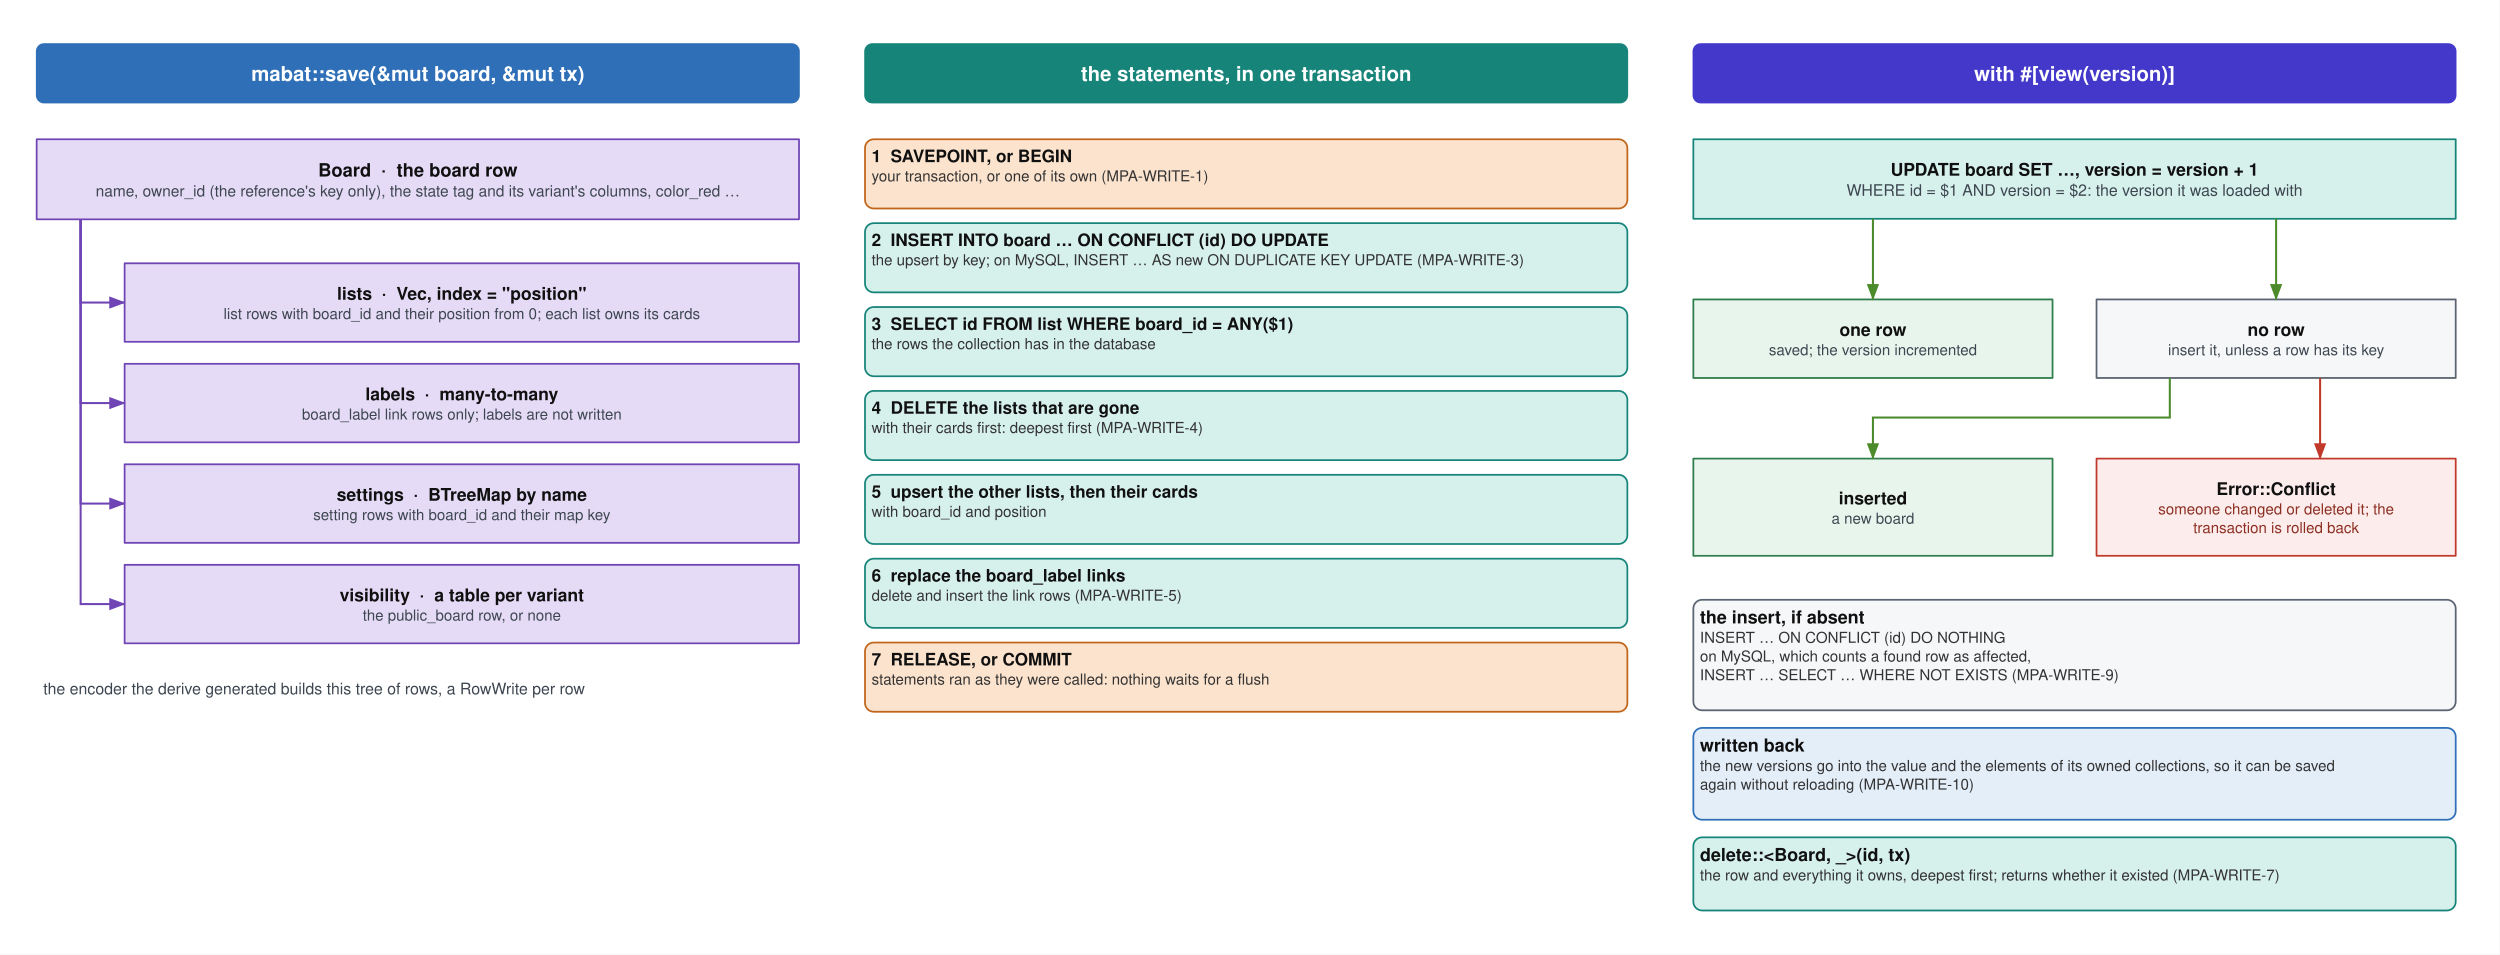
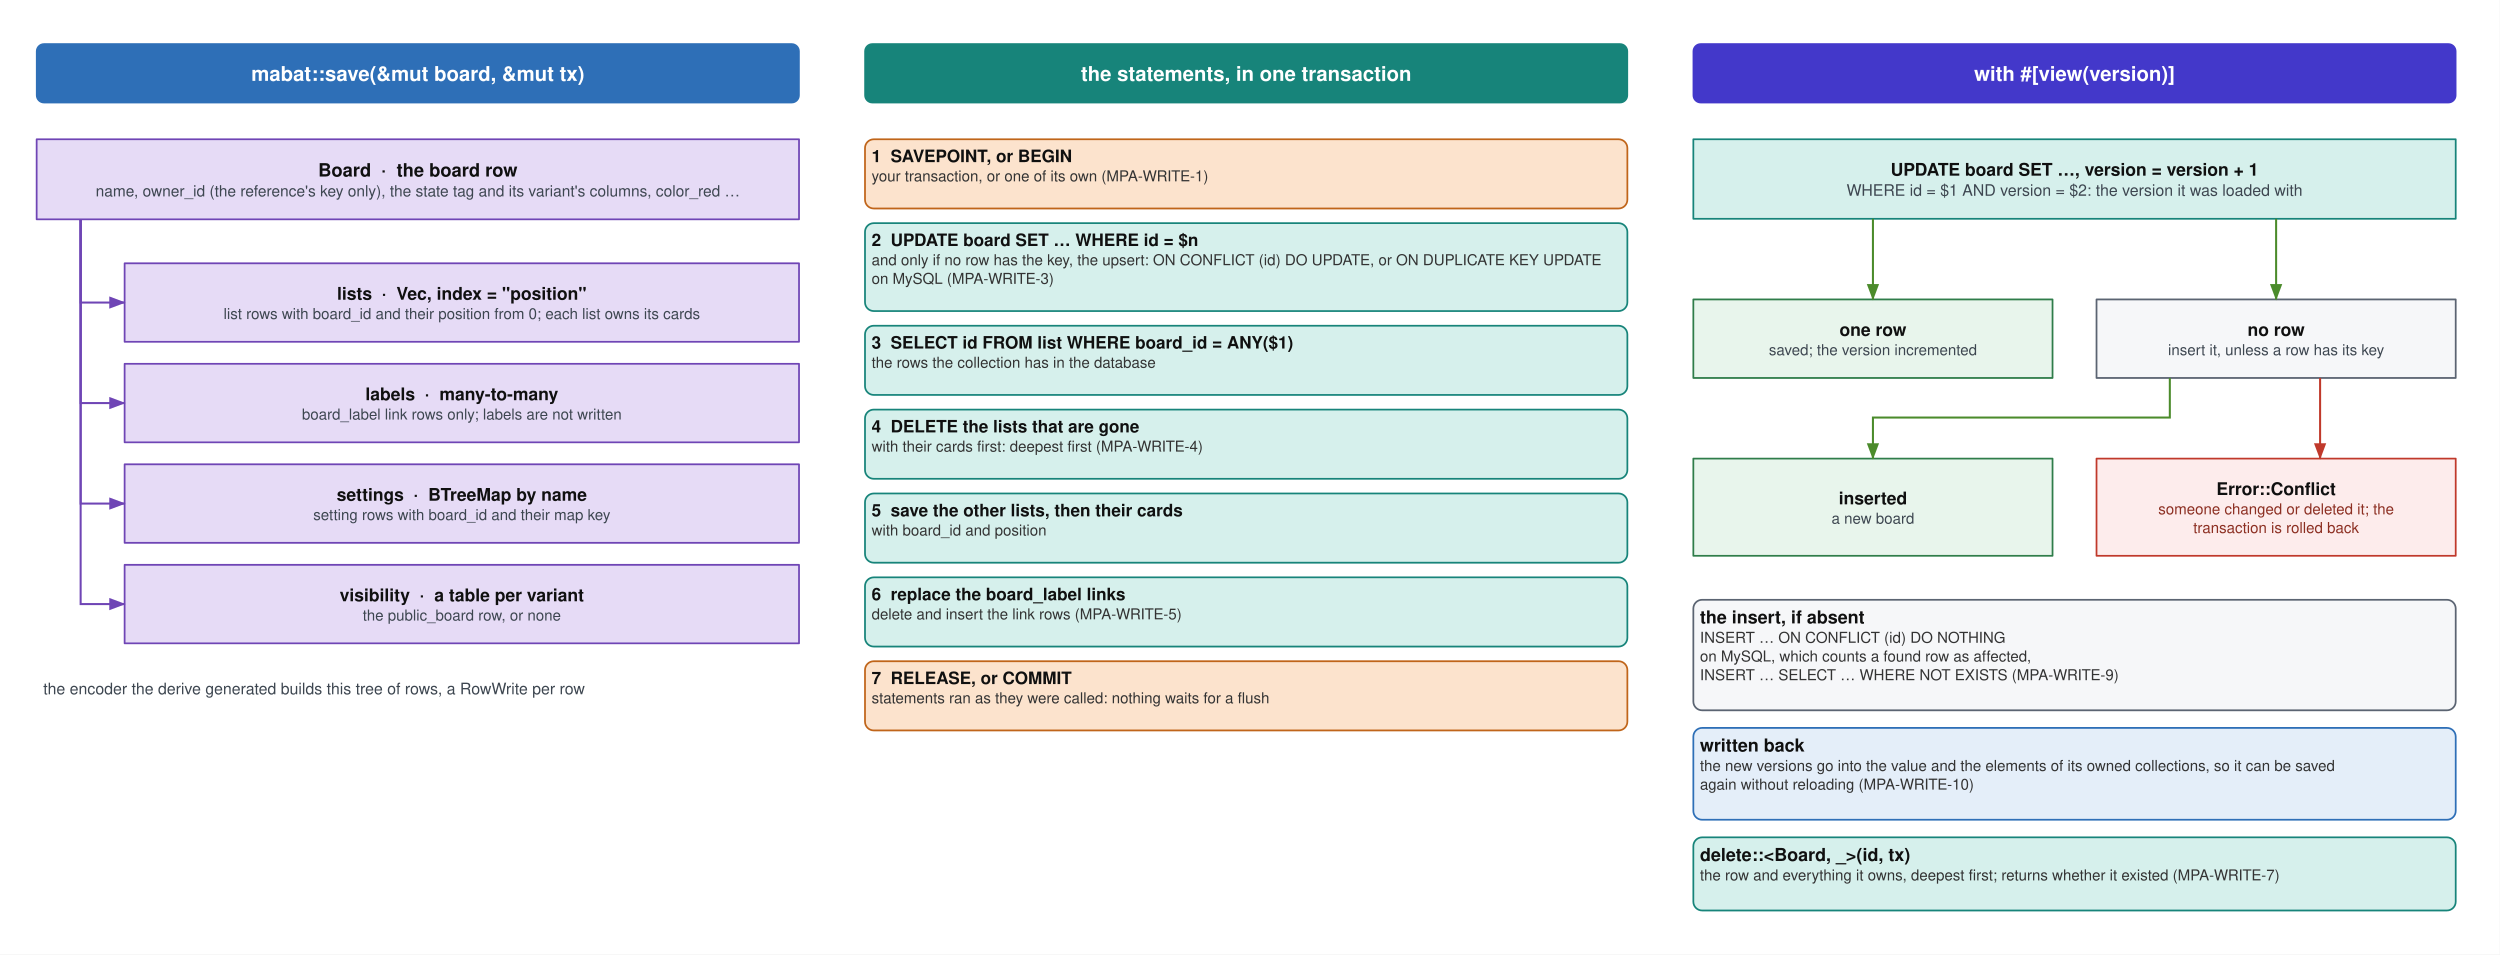
<svg xmlns="http://www.w3.org/2000/svg" width="1637" height="625" viewBox="0 0 1637 625">
  <defs>
    <marker id="ah-4B8B2B" markerWidth="8" markerHeight="6" refX="7.5" refY="3" orient="auto" markerUnits="strokeWidth">
      <path d="M0,0 L8,3 L0,6 z" fill="#4B8B2B" />
    </marker>
    <marker id="ahs-4B8B2B" markerWidth="8" markerHeight="6" refX="0.5" refY="3" orient="auto" markerUnits="strokeWidth">
      <path d="M8,0 L0,3 L8,6 z" fill="#4B8B2B" />
    </marker>
    <marker id="ah-6F45B5" markerWidth="8" markerHeight="6" refX="7.5" refY="3" orient="auto" markerUnits="strokeWidth">
      <path d="M0,0 L8,3 L0,6 z" fill="#6F45B5" />
    </marker>
    <marker id="ahs-6F45B5" markerWidth="8" markerHeight="6" refX="0.5" refY="3" orient="auto" markerUnits="strokeWidth">
      <path d="M8,0 L0,3 L8,6 z" fill="#6F45B5" />
    </marker>
    <marker id="ah-C0392B" markerWidth="8" markerHeight="6" refX="7.5" refY="3" orient="auto" markerUnits="strokeWidth">
      <path d="M0,0 L8,3 L0,6 z" fill="#C0392B" />
    </marker>
    <marker id="ahs-C0392B" markerWidth="8" markerHeight="6" refX="0.5" refY="3" orient="auto" markerUnits="strokeWidth">
      <path d="M8,0 L0,3 L8,6 z" fill="#C0392B" />
    </marker>
  </defs>
  <rect x="0" y="0" width="1636.8" height="625.0" fill="#FFFFFF" />
  <rect x="24.00" y="28.80" width="499.20" height="38.40" rx="4.80" fill="#2E6FB7" stroke="#2E6FB7" stroke-width="1.00" />
  <text xml:space="preserve" x="273.60" y="52.96" font-family="Segoe UI, Helvetica, Arial, sans-serif" font-size="13.33" fill="#FFFFFF" text-anchor="middle" font-weight="600">mabat::save(&amp;mut board, &amp;mut tx)</text>
  <rect x="566.40" y="28.80" width="499.20" height="38.40" rx="4.80" fill="#17847A" stroke="#17847A" stroke-width="1.00" />
  <text xml:space="preserve" x="816.00" y="52.96" font-family="Segoe UI, Helvetica, Arial, sans-serif" font-size="13.33" fill="#FFFFFF" text-anchor="middle" font-weight="600">the statements, in one transaction</text>
  <rect x="1108.80" y="28.80" width="499.20" height="38.40" rx="4.80" fill="#4338CA" stroke="#4338CA" stroke-width="1.00" />
  <text xml:space="preserve" x="1358.40" y="52.96" font-family="Segoe UI, Helvetica, Arial, sans-serif" font-size="13.33" fill="#FFFFFF" text-anchor="middle" font-weight="600">with #[view(version)]</text>
  <path d="M24.00,91.20 L523.20,91.20 L523.20,143.61 L24.00,143.61 Z" fill="#E6DBF6" stroke="#6F45B5" stroke-width="1.15" stroke-linejoin="round" />
  <text xml:space="preserve" x="273.60" y="115.58" font-family="Segoe UI, Helvetica, Arial, sans-serif" font-size="12.00" fill="#101010" text-anchor="middle" font-weight="600">Board  ·  the board row</text>
  <text xml:space="preserve" x="273.60" y="128.61" font-family="Segoe UI, Helvetica, Arial, sans-serif" font-size="10.13" fill="#3D4650" text-anchor="middle">name, owner_id (the reference's key only), the state tag and its variant's columns, color_red …</text>
  <path d="M81.60,172.41 L523.20,172.41 L523.20,223.82 L81.60,223.82 Z" fill="#E6DBF6" stroke="#6F45B5" stroke-width="1.15" stroke-linejoin="round" />
  <text xml:space="preserve" x="302.40" y="196.26" font-family="Segoe UI, Helvetica, Arial, sans-serif" font-size="11.47" fill="#101010" text-anchor="middle" font-weight="600">lists  ·  Vec, index = "position"</text>
  <text xml:space="preserve" x="302.40" y="208.89" font-family="Segoe UI, Helvetica, Arial, sans-serif" font-size="9.87" fill="#3D4650" text-anchor="middle">list rows with board_id and their position from 0; each list owns its cards</text>
  <polyline points="52.80,143.61 52.80,198.11 81.60,198.11" fill="none" stroke="#6F45B5" stroke-width="1.34" marker-end="url(#ah-6F45B5)" />
  <path d="M81.60,238.22 L523.20,238.22 L523.20,289.63 L81.60,289.63 Z" fill="#E6DBF6" stroke="#6F45B5" stroke-width="1.15" stroke-linejoin="round" />
  <text xml:space="preserve" x="302.40" y="262.07" font-family="Segoe UI, Helvetica, Arial, sans-serif" font-size="11.47" fill="#101010" text-anchor="middle" font-weight="600">labels  ·  many-to-many</text>
  <text xml:space="preserve" x="302.40" y="274.71" font-family="Segoe UI, Helvetica, Arial, sans-serif" font-size="9.87" fill="#3D4650" text-anchor="middle">board_label link rows only; labels are not written</text>
  <polyline points="52.80,143.61 52.80,263.93 81.60,263.93" fill="none" stroke="#6F45B5" stroke-width="1.34" marker-end="url(#ah-6F45B5)" />
  <path d="M81.60,304.03 L523.20,304.03 L523.20,355.45 L81.60,355.45 Z" fill="#E6DBF6" stroke="#6F45B5" stroke-width="1.15" stroke-linejoin="round" />
  <text xml:space="preserve" x="302.40" y="327.89" font-family="Segoe UI, Helvetica, Arial, sans-serif" font-size="11.47" fill="#101010" text-anchor="middle" font-weight="600">settings  ·  BTreeMap by name</text>
  <text xml:space="preserve" x="302.40" y="340.52" font-family="Segoe UI, Helvetica, Arial, sans-serif" font-size="9.87" fill="#3D4650" text-anchor="middle">setting rows with board_id and their map key</text>
  <polyline points="52.80,143.61 52.80,329.74 81.60,329.74" fill="none" stroke="#6F45B5" stroke-width="1.34" marker-end="url(#ah-6F45B5)" />
  <path d="M81.60,369.85 L523.20,369.85 L523.20,421.26 L81.60,421.26 Z" fill="#E6DBF6" stroke="#6F45B5" stroke-width="1.15" stroke-linejoin="round" />
  <text xml:space="preserve" x="302.40" y="393.70" font-family="Segoe UI, Helvetica, Arial, sans-serif" font-size="11.47" fill="#101010" text-anchor="middle" font-weight="600">visibility  ·  a table per variant</text>
  <text xml:space="preserve" x="302.40" y="406.33" font-family="Segoe UI, Helvetica, Arial, sans-serif" font-size="9.87" fill="#3D4650" text-anchor="middle">the public_board row, or none</text>
  <polyline points="52.80,143.61 52.80,395.55 81.60,395.55" fill="none" stroke="#6F45B5" stroke-width="1.34" marker-end="url(#ah-6F45B5)" />
  <text xml:space="preserve" x="28.32" y="454.62" font-family="Segoe UI, Helvetica, Arial, sans-serif" font-size="10.40" fill="#3D4650" text-anchor="start">the encoder the derive generated builds this tree of rows, a RowWrite per row</text>
  <rect x="566.40" y="91.20" width="499.20" height="45.32" rx="5.76" fill="#FCE3CD" stroke="#C0651A" stroke-width="1.15" />
  <text xml:space="preserve" x="570.72" y="106.15" font-family="Segoe UI, Helvetica, Arial, sans-serif" font-size="11.20" fill="#101010" text-anchor="start" font-weight="600">1  SAVEPOINT, or BEGIN</text>
  <text xml:space="preserve" x="570.72" y="118.72" font-family="Segoe UI, Helvetica, Arial, sans-serif" font-size="9.87" fill="#333333" text-anchor="start">your transaction, or one of its own (MPA-WRITE-1)</text>
-   <rect x="566.40" y="146.12" width="499.20" height="45.32" rx="5.76" fill="#D6F0EC" stroke="#17847A" stroke-width="1.15" />
-   <text xml:space="preserve" x="570.72" y="161.07" font-family="Segoe UI, Helvetica, Arial, sans-serif" font-size="11.20" fill="#101010" text-anchor="start" font-weight="600">2  INSERT INTO board … ON CONFLICT (id) DO UPDATE</text>
-   <text xml:space="preserve" x="570.72" y="173.64" font-family="Segoe UI, Helvetica, Arial, sans-serif" font-size="9.87" fill="#333333" text-anchor="start">the upsert by key; on MySQL, INSERT … AS new ON DUPLICATE KEY UPDATE (MPA-WRITE-3)</text>
-   <rect x="566.40" y="201.05" width="499.20" height="45.32" rx="5.76" fill="#D6F0EC" stroke="#17847A" stroke-width="1.15" />
-   <text xml:space="preserve" x="570.72" y="216.00" font-family="Segoe UI, Helvetica, Arial, sans-serif" font-size="11.20" fill="#101010" text-anchor="start" font-weight="600">3  SELECT id FROM list WHERE board_id = ANY($1)</text>
-   <text xml:space="preserve" x="570.72" y="228.56" font-family="Segoe UI, Helvetica, Arial, sans-serif" font-size="9.87" fill="#333333" text-anchor="start">the rows the collection has in the database</text>
-   <rect x="566.40" y="255.97" width="499.20" height="45.32" rx="5.76" fill="#D6F0EC" stroke="#17847A" stroke-width="1.15" />
-   <text xml:space="preserve" x="570.72" y="270.92" font-family="Segoe UI, Helvetica, Arial, sans-serif" font-size="11.20" fill="#101010" text-anchor="start" font-weight="600">4  DELETE the lists that are gone</text>
-   <text xml:space="preserve" x="570.72" y="283.48" font-family="Segoe UI, Helvetica, Arial, sans-serif" font-size="9.87" fill="#333333" text-anchor="start">with their cards first: deepest first (MPA-WRITE-4)</text>
-   <rect x="566.40" y="310.89" width="499.20" height="45.32" rx="5.76" fill="#D6F0EC" stroke="#17847A" stroke-width="1.15" />
-   <text xml:space="preserve" x="570.72" y="325.84" font-family="Segoe UI, Helvetica, Arial, sans-serif" font-size="11.20" fill="#101010" text-anchor="start" font-weight="600">5  upsert the other lists, then their cards</text>
-   <text xml:space="preserve" x="570.72" y="338.41" font-family="Segoe UI, Helvetica, Arial, sans-serif" font-size="9.87" fill="#333333" text-anchor="start">with board_id and position</text>
-   <rect x="566.40" y="365.81" width="499.20" height="45.32" rx="5.76" fill="#D6F0EC" stroke="#17847A" stroke-width="1.15" />
-   <text xml:space="preserve" x="570.72" y="380.76" font-family="Segoe UI, Helvetica, Arial, sans-serif" font-size="11.20" fill="#101010" text-anchor="start" font-weight="600">6  replace the board_label links</text>
-   <text xml:space="preserve" x="570.72" y="393.33" font-family="Segoe UI, Helvetica, Arial, sans-serif" font-size="9.87" fill="#333333" text-anchor="start">delete and insert the link rows (MPA-WRITE-5)</text>
-   <rect x="566.40" y="420.74" width="499.20" height="45.32" rx="5.76" fill="#FCE3CD" stroke="#C0651A" stroke-width="1.15" />
-   <text xml:space="preserve" x="570.72" y="435.69" font-family="Segoe UI, Helvetica, Arial, sans-serif" font-size="11.20" fill="#101010" text-anchor="start" font-weight="600">7  RELEASE, or COMMIT</text>
-   <text xml:space="preserve" x="570.72" y="448.25" font-family="Segoe UI, Helvetica, Arial, sans-serif" font-size="9.87" fill="#333333" text-anchor="start">statements ran as they were called: nothing waits for a flush</text>
+   <rect x="566.40" y="146.12" width="499.20" height="57.56" rx="5.76" fill="#D6F0EC" stroke="#17847A" stroke-width="1.15" />
+   <text xml:space="preserve" x="570.72" y="161.07" font-family="Segoe UI, Helvetica, Arial, sans-serif" font-size="11.20" fill="#101010" text-anchor="start" font-weight="600">2  UPDATE board SET … WHERE id = $n</text>
+   <text xml:space="preserve" x="570.72" y="173.64" font-family="Segoe UI, Helvetica, Arial, sans-serif" font-size="9.87" fill="#333333" text-anchor="start">and only if no row has the key, the upsert: ON CONFLICT (id) DO UPDATE, or ON DUPLICATE KEY UPDATE</text>
+   <text xml:space="preserve" x="570.72" y="185.87" font-family="Segoe UI, Helvetica, Arial, sans-serif" font-size="9.87" fill="#333333" text-anchor="start">on MySQL (MPA-WRITE-3)</text>
+   <rect x="566.40" y="213.28" width="499.20" height="45.32" rx="5.76" fill="#D6F0EC" stroke="#17847A" stroke-width="1.15" />
+   <text xml:space="preserve" x="570.72" y="228.23" font-family="Segoe UI, Helvetica, Arial, sans-serif" font-size="11.20" fill="#101010" text-anchor="start" font-weight="600">3  SELECT id FROM list WHERE board_id = ANY($1)</text>
+   <text xml:space="preserve" x="570.72" y="240.80" font-family="Segoe UI, Helvetica, Arial, sans-serif" font-size="9.87" fill="#333333" text-anchor="start">the rows the collection has in the database</text>
+   <rect x="566.40" y="268.20" width="499.20" height="45.32" rx="5.76" fill="#D6F0EC" stroke="#17847A" stroke-width="1.15" />
+   <text xml:space="preserve" x="570.72" y="283.15" font-family="Segoe UI, Helvetica, Arial, sans-serif" font-size="11.20" fill="#101010" text-anchor="start" font-weight="600">4  DELETE the lists that are gone</text>
+   <text xml:space="preserve" x="570.72" y="295.72" font-family="Segoe UI, Helvetica, Arial, sans-serif" font-size="9.87" fill="#333333" text-anchor="start">with their cards first: deepest first (MPA-WRITE-4)</text>
+   <rect x="566.40" y="323.13" width="499.20" height="45.32" rx="5.76" fill="#D6F0EC" stroke="#17847A" stroke-width="1.15" />
+   <text xml:space="preserve" x="570.72" y="338.08" font-family="Segoe UI, Helvetica, Arial, sans-serif" font-size="11.20" fill="#101010" text-anchor="start" font-weight="600">5  save the other lists, then their cards</text>
+   <text xml:space="preserve" x="570.72" y="350.64" font-family="Segoe UI, Helvetica, Arial, sans-serif" font-size="9.87" fill="#333333" text-anchor="start">with board_id and position</text>
+   <rect x="566.40" y="378.05" width="499.20" height="45.32" rx="5.76" fill="#D6F0EC" stroke="#17847A" stroke-width="1.15" />
+   <text xml:space="preserve" x="570.72" y="393.00" font-family="Segoe UI, Helvetica, Arial, sans-serif" font-size="11.20" fill="#101010" text-anchor="start" font-weight="600">6  replace the board_label links</text>
+   <text xml:space="preserve" x="570.72" y="405.56" font-family="Segoe UI, Helvetica, Arial, sans-serif" font-size="9.87" fill="#333333" text-anchor="start">delete and insert the link rows (MPA-WRITE-5)</text>
+   <rect x="566.40" y="432.97" width="499.20" height="45.32" rx="5.76" fill="#FCE3CD" stroke="#C0651A" stroke-width="1.15" />
+   <text xml:space="preserve" x="570.72" y="447.92" font-family="Segoe UI, Helvetica, Arial, sans-serif" font-size="11.20" fill="#101010" text-anchor="start" font-weight="600">7  RELEASE, or COMMIT</text>
+   <text xml:space="preserve" x="570.72" y="460.49" font-family="Segoe UI, Helvetica, Arial, sans-serif" font-size="9.87" fill="#333333" text-anchor="start">statements ran as they were called: nothing waits for a flush</text>
  <path d="M1108.80,91.20 L1608.00,91.20 L1608.00,143.27 L1108.80,143.27 Z" fill="#D6F0EC" stroke="#17847A" stroke-width="1.15" stroke-linejoin="round" />
  <text xml:space="preserve" x="1358.40" y="115.05" font-family="Segoe UI, Helvetica, Arial, sans-serif" font-size="11.47" fill="#101010" text-anchor="middle" font-weight="600">UPDATE board SET …, version = version + 1</text>
  <text xml:space="preserve" x="1358.40" y="128.22" font-family="Segoe UI, Helvetica, Arial, sans-serif" font-size="10.40" fill="#3D4650" text-anchor="middle">WHERE id = $1 AND version = $2: the version it was loaded with</text>
  <path d="M1108.80,196.07 L1344.00,196.07 L1344.00,247.49 L1108.80,247.49 Z" fill="#E8F5EC" stroke="#2F7D4A" stroke-width="1.15" stroke-linejoin="round" />
  <text xml:space="preserve" x="1226.40" y="219.93" font-family="Segoe UI, Helvetica, Arial, sans-serif" font-size="11.47" fill="#101010" text-anchor="middle" font-weight="600">one row</text>
  <text xml:space="preserve" x="1226.40" y="232.56" font-family="Segoe UI, Helvetica, Arial, sans-serif" font-size="9.87" fill="#3D4650" text-anchor="middle">saved; the version incremented</text>
  <path d="M1372.80,196.07 L1608.00,196.07 L1608.00,247.49 L1372.80,247.49 Z" fill="#F6F7F9" stroke="#5B6472" stroke-width="1.15" stroke-linejoin="round" />
  <text xml:space="preserve" x="1490.40" y="219.93" font-family="Segoe UI, Helvetica, Arial, sans-serif" font-size="11.47" fill="#101010" text-anchor="middle" font-weight="600">no row</text>
  <text xml:space="preserve" x="1490.40" y="232.56" font-family="Segoe UI, Helvetica, Arial, sans-serif" font-size="9.87" fill="#3D4650" text-anchor="middle">insert it, unless a row has its key</text>
  <polyline points="1226.40,143.27 1226.40,196.07" fill="none" stroke="#4B8B2B" stroke-width="1.34" marker-end="url(#ah-4B8B2B)" />
  <polyline points="1490.40,143.27 1490.40,196.07" fill="none" stroke="#4B8B2B" stroke-width="1.34" marker-end="url(#ah-4B8B2B)" />
  <path d="M1108.80,300.29 L1344.00,300.29 L1344.00,363.94 L1108.80,363.94 Z" fill="#E8F5EC" stroke="#2F7D4A" stroke-width="1.15" stroke-linejoin="round" />
  <text xml:space="preserve" x="1226.40" y="330.26" font-family="Segoe UI, Helvetica, Arial, sans-serif" font-size="11.47" fill="#101010" text-anchor="middle" font-weight="600">inserted</text>
  <text xml:space="preserve" x="1226.40" y="342.89" font-family="Segoe UI, Helvetica, Arial, sans-serif" font-size="9.87" fill="#3D4650" text-anchor="middle">a new board</text>
  <path d="M1372.80,300.29 L1608.00,300.29 L1608.00,363.94 L1372.80,363.94 Z" fill="#FDECEC" stroke="#C0392B" stroke-width="1.15" stroke-linejoin="round" />
  <text xml:space="preserve" x="1490.40" y="324.14" font-family="Segoe UI, Helvetica, Arial, sans-serif" font-size="11.47" fill="#101010" text-anchor="middle" font-weight="600">Error::Conflict</text>
  <text xml:space="preserve" x="1490.40" y="336.77" font-family="Segoe UI, Helvetica, Arial, sans-serif" font-size="9.87" fill="#8C2F22" text-anchor="middle">someone changed or deleted it; the</text>
  <text xml:space="preserve" x="1490.40" y="349.01" font-family="Segoe UI, Helvetica, Arial, sans-serif" font-size="9.87" fill="#8C2F22" text-anchor="middle">transaction is rolled back</text>
  <polyline points="1420.80,247.49 1420.80,273.41 1226.40,273.41 1226.40,300.29" fill="none" stroke="#4B8B2B" stroke-width="1.34" marker-end="url(#ah-4B8B2B)" />
  <polyline points="1519.20,247.49 1519.20,300.29" fill="none" stroke="#C0392B" stroke-width="1.34" marker-end="url(#ah-C0392B)" />
  <rect x="1108.80" y="392.74" width="499.20" height="72.37" rx="5.76" fill="#F6F7F9" stroke="#5B6472" stroke-width="1.15" />
  <text xml:space="preserve" x="1113.12" y="408.22" font-family="Segoe UI, Helvetica, Arial, sans-serif" font-size="11.73" fill="#101010" text-anchor="start" font-weight="600">the insert, if absent</text>
  <text xml:space="preserve" x="1113.12" y="420.91" font-family="Segoe UI, Helvetica, Arial, sans-serif" font-size="9.87" fill="#333333" text-anchor="start">INSERT … ON CONFLICT (id) DO NOTHING</text>
  <text xml:space="preserve" x="1113.12" y="433.15" font-family="Segoe UI, Helvetica, Arial, sans-serif" font-size="9.87" fill="#333333" text-anchor="start">on MySQL, which counts a found row as affected,</text>
  <text xml:space="preserve" x="1113.12" y="445.38" font-family="Segoe UI, Helvetica, Arial, sans-serif" font-size="9.87" fill="#333333" text-anchor="start">INSERT … SELECT … WHERE NOT EXISTS (MPA-WRITE-9)</text>
  <rect x="1108.80" y="476.63" width="499.20" height="60.14" rx="5.76" fill="#E4EEF9" stroke="#2E6FB7" stroke-width="1.15" />
  <text xml:space="preserve" x="1113.12" y="492.11" font-family="Segoe UI, Helvetica, Arial, sans-serif" font-size="11.73" fill="#101010" text-anchor="start" font-weight="600">written back</text>
  <text xml:space="preserve" x="1113.12" y="504.81" font-family="Segoe UI, Helvetica, Arial, sans-serif" font-size="9.87" fill="#333333" text-anchor="start">the new versions go into the value and the elements of its owned collections, so it can be saved</text>
  <text xml:space="preserve" x="1113.12" y="517.04" font-family="Segoe UI, Helvetica, Arial, sans-serif" font-size="9.87" fill="#333333" text-anchor="start">again without reloading (MPA-WRITE-10)</text>
  <rect x="1108.80" y="548.29" width="499.20" height="47.90" rx="5.76" fill="#D6F0EC" stroke="#17847A" stroke-width="1.15" />
  <text xml:space="preserve" x="1113.12" y="563.77" font-family="Segoe UI, Helvetica, Arial, sans-serif" font-size="11.73" fill="#101010" text-anchor="start" font-weight="600">delete::&lt;Board, _&gt;(id, tx)</text>
  <text xml:space="preserve" x="1113.12" y="576.47" font-family="Segoe UI, Helvetica, Arial, sans-serif" font-size="9.87" fill="#333333" text-anchor="start">the row and everything it owns, deepest first; returns whether it existed (MPA-WRITE-7)</text>
</svg>
